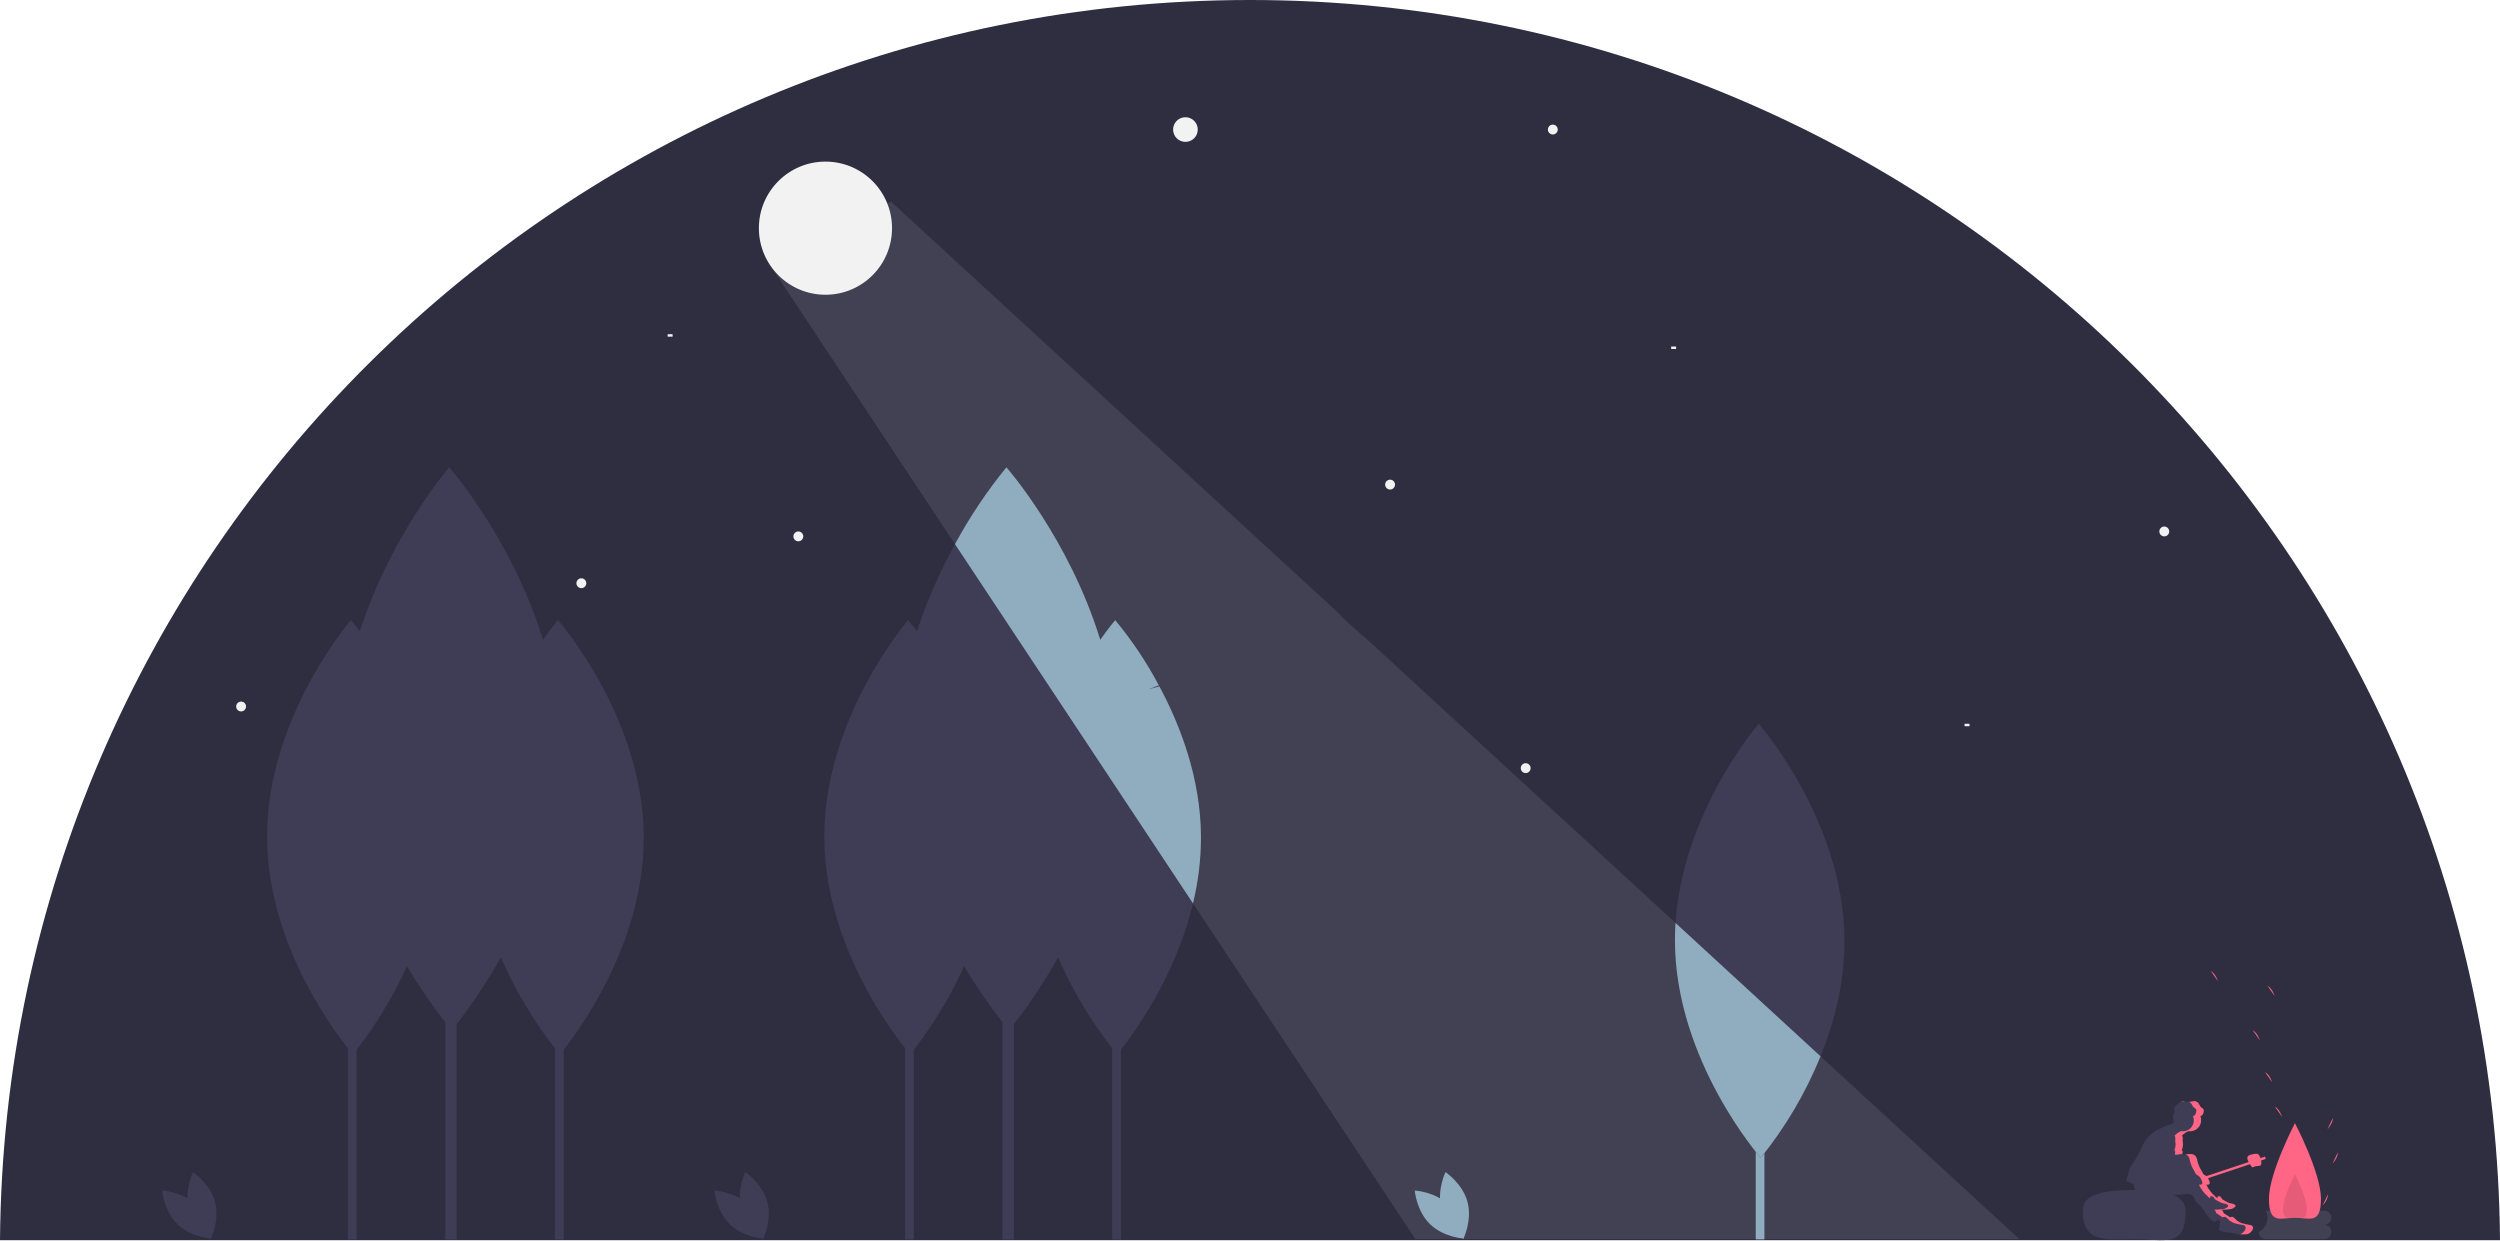
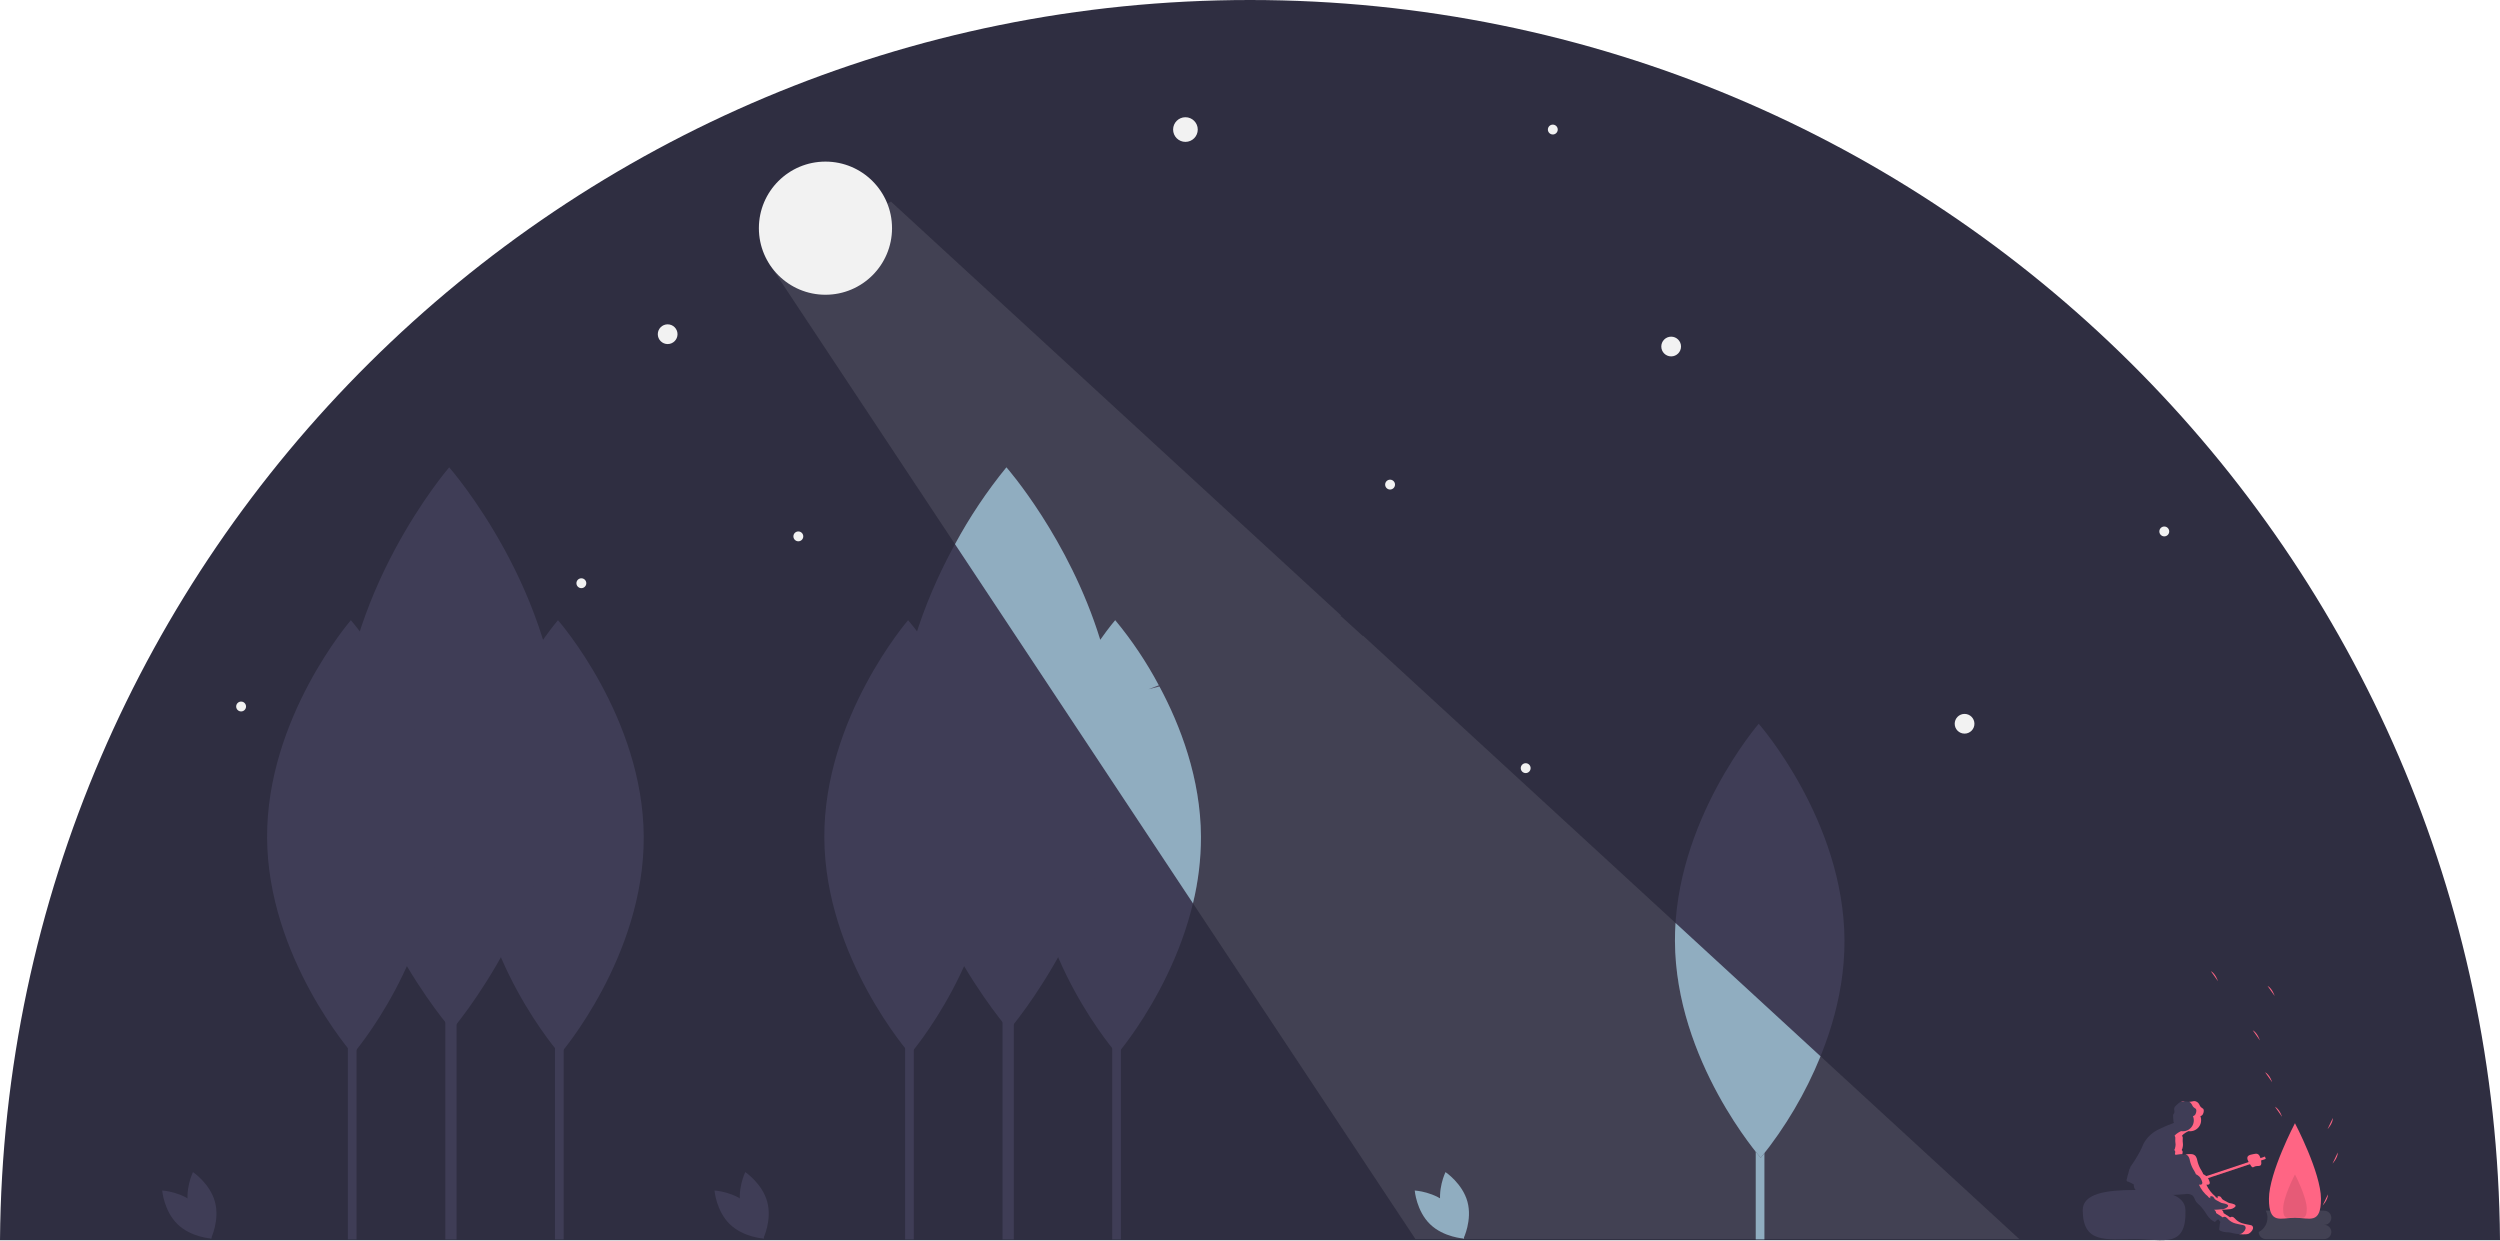
<svg xmlns="http://www.w3.org/2000/svg" data-name="Layer 1" width="1013.949" height="503" viewBox="0 0 1013.949 503">
  <path d="M600,198.5c-278.673,0-504.824,224.834-506.975,503H1106.975C1104.824,423.334,878.673,198.5,600,198.5Z" transform="translate(-93.02536 -198.5)" fill="#2f2e41" />
-   <circle cx="480.788" cy="52.544" r="5" fill="#f2f2f2" />
-   <circle cx="323.788" cy="217.544" r="2" fill="#f2f2f2" />
-   <circle cx="618.788" cy="311.544" r="2" fill="#f2f2f2" />
-   <circle cx="97.788" cy="286.544" r="2" fill="#f2f2f2" />
-   <circle cx="877.788" cy="215.544" r="2" fill="#f2f2f2" />
-   <circle cx="235.788" cy="236.544" r="2" fill="#f2f2f2" />
-   <circle cx="563.788" cy="196.544" r="2" fill="#f2f2f2" />
-   <circle cx="629.788" cy="52.544" r="2" fill="#f2f2f2" />
-   <rect x="211.788" y="288.544" width="2" height="1" fill="#f2f2f2" />
-   <rect x="270.788" y="135.544" width="2" height="1" fill="#f2f2f2" />
-   <rect x="414.788" y="249.544" width="2" height="1" fill="#f2f2f2" />
-   <rect x="796.788" y="293.544" width="2" height="1" fill="#f2f2f2" />
-   <rect x="677.788" y="140.544" width="2" height="1" fill="#f2f2f2" />
+   <circle cx="480.788" cy="52.544" r="5" fill="#f2f2f2">
+     <animate attributeName="r" begin="2" values="5;8;5" dur="10s" repeatCount="indefinite" />
+   </circle>
+   <circle cx="323.788" cy="217.544" r="2" fill="#f2f2f2">
+     <animate attributeName="r" values="2;4;2" dur="10s" repeatCount="indefinite" />
+   </circle>
+   <circle cx="618.788" cy="311.544" r="2" fill="#f2f2f2">
+     <animate attributeName="r" values="2;4;2" dur="10s" repeatCount="indefinite" />
+   </circle>
+   <circle cx="97.788" cy="286.544" r="2" fill="#f2f2f2">
+     <animate attributeName="r" begin="2" values="2;4;2" dur="10s" repeatCount="indefinite" />
+   </circle>
+   <circle cx="877.788" cy="215.544" r="2" fill="#f2f2f2">
+     <animate attributeName="r" values="2;4;2" dur="10s" repeatCount="indefinite" />
+   </circle>
+   <circle cx="235.788" cy="236.544" r="2" fill="#f2f2f2">
+     <animate attributeName="r" begin="2" values="2;4;2" dur="10s" repeatCount="indefinite" />
+   </circle>
+   <circle cx="563.788" cy="196.544" r="2" fill="#f2f2f2">
+     <animate attributeName="r" values="2;4;2" dur="10s" repeatCount="indefinite" />
+   </circle>
+   <circle cx="629.788" cy="52.544" r="2" fill="#f2f2f2">
+     <animate attributeName="r" begin="4" values="2;4;2" dur="10s" repeatCount="indefinite" />
+   </circle>
+   <circle cx="270.788" cy="135.544" r="4" fill="#f2f2f2">
+     <animate attributeName="r" values="4;1;4" dur="10s" repeatCount="indefinite" />
+   </circle>
+   <circle cx="796.788" cy="293.544" r="4" fill="#f2f2f2">
+     <animate attributeName="r" values="4;1;4" dur="10s" repeatCount="indefinite" />
+   </circle>
+   <circle cx="677.788" cy="140.544" r="4" fill="#f2f2f2">
+     <animate attributeName="r" values="4;1;4" dur="10s" repeatCount="indefinite" />
+   </circle>
  <rect x="225.089" y="363.68" width="3.519" height="139.003" fill="#3f3d56" />
  <path d="M354.111,537.894c.224,48.606-33.973,88.167-33.973,88.167s-34.56-39.244-34.784-87.85S319.327,450.044,319.327,450.044,353.887,489.288,354.111,537.894Z" transform="translate(-93.02536 -198.5)" fill="#3f3d56" />
  <rect x="180.61" y="322.472" width="4.562" height="180.211" fill="#3f3d56" />
  <path d="M320.302,501.938c.29,63.015-44.044,114.305-44.044,114.305s-44.806-50.879-45.096-113.894S275.206,388.044,275.206,388.044,320.012,438.923,320.302,501.938Z" transform="translate(-93.02536 -198.5)" fill="#3f3d56" />
  <rect x="712.089" y="363.68" width="3.519" height="139.003" fill="#85a5ba" />
  <path d="M841.111,579.894c.224,48.606-33.973,88.167-33.973,88.167s-34.56-39.244-34.784-87.85S806.327,492.044,806.327,492.044,840.887,531.288,841.111,579.894Z" transform="translate(-93.02536 -198.5)" fill="#3f3d56" />
  <rect x="141.089" y="363.68" width="3.519" height="139.003" fill="#3f3d56" />
  <path d="M270.111,537.894c.224,48.606-33.973,88.167-33.973,88.167s-34.56-39.244-34.784-87.85S235.327,450.044,235.327,450.044,269.887,489.288,270.111,537.894Z" transform="translate(-93.02536 -198.5)" fill="#3f3d56" />
  <rect x="451.089" y="363.68" width="3.519" height="139.003" fill="#3f3d56" />
  <path d="M580.111,537.894c.224,48.606-33.973,88.167-33.973,88.167s-34.56-39.244-34.784-87.85S545.327,450.044,545.327,450.044,579.887,489.288,580.111,537.894Z" transform="translate(-93.02536 -198.5)" fill="#3f3d56" />
  <rect x="406.61" y="322.472" width="4.562" height="180.211" fill="#3f3d56" />
  <path d="M546.302,501.938c.29,63.015-44.044,114.305-44.044,114.305s-44.806-50.879-45.096-113.894S501.206,388.044,501.206,388.044,546.012,438.923,546.302,501.938Z" transform="translate(-93.02536 -198.5)" fill="#3f3d56" />
  <rect x="367.089" y="363.68" width="3.519" height="139.003" fill="#3f3d56" />
  <path d="M496.111,537.894c.224,48.606-33.973,88.167-33.973,88.167s-34.56-39.244-34.784-87.85S461.327,450.044,461.327,450.044,495.887,489.288,496.111,537.894Z" transform="translate(-93.02536 -198.5)" fill="#3f3d56" />
  <path d="M831.387,626.913l-58.804-54.069c-.159,2.43-.241,4.886-.23,7.367.224,48.606,34.784,87.85,34.784,87.85A162.815,162.815,0,0,0,831.387,626.913Z" transform="translate(-93.02536 -198.5)" fill="#85a5ba" />
  <path d="M393.669,688.784c2.015,7.448,8.916,12.06,8.916,12.06s3.634-7.463,1.62-14.91-8.916-12.06-8.916-12.06S391.654,681.336,393.669,688.784Z" transform="translate(-93.02536 -198.5)" fill="#3f3d56" />
  <path d="M396.63,687.183c5.529,5.382,6.204,13.655,6.204,13.655s-8.288-.453-13.817-5.834-6.204-13.655-6.204-13.655S391.101,681.802,396.63,687.183Z" transform="translate(-93.02536 -198.5)" fill="#3f3d56" />
  <path d="M677.669,688.784c2.015,7.448,8.916,12.06,8.916,12.06s3.634-7.463,1.62-14.91-8.916-12.06-8.916-12.06S675.654,681.336,677.669,688.784Z" transform="translate(-93.02536 -198.5)" fill="#85a5ba" />
  <path d="M680.63,687.183c5.529,5.382,6.204,13.655,6.204,13.655s-8.288-.453-13.817-5.834-6.204-13.655-6.204-13.655S675.101,681.802,680.63,687.183Z" transform="translate(-93.02536 -198.5)" fill="#85a5ba" />
  <path d="M169.669,688.784c2.015,7.448,8.916,12.06,8.916,12.06s3.634-7.463,1.62-14.91-8.916-12.06-8.916-12.06S167.654,681.336,169.669,688.784Z" transform="translate(-93.02536 -198.5)" fill="#3f3d56" />
  <path d="M172.63,687.183c5.529,5.382,6.204,13.655,6.204,13.655s-8.288-.453-13.817-5.834-6.204-13.655-6.204-13.655S167.101,681.802,172.63,687.183Z" transform="translate(-93.02536 -198.5)" fill="#3f3d56" />
  <path d="M480.358,419.207,576.868,564.869a113.626,113.626,0,0,0,3.242-26.975c-.109-23.702-8.383-45.175-16.833-60.96l-4.465,1.109,4.199-1.602A155.072,155.072,0,0,0,545.327,450.044s-2.462,2.85-6.059,7.955c-12.68-41.128-38.061-69.955-38.061-69.955A197.509,197.509,0,0,0,480.358,419.207Z" transform="translate(-93.02536 -198.5)" fill="#85a5ba" />
  <path d="M1035.643,695.289a2.878,2.878,0,1,0,0-5.755H1011.983a6.434,6.434,0,0,1-2.878,8.633,2.878,2.878,0,0,0,2.878,2.878h23.66a2.878,2.878,0,1,0,0-5.755Z" transform="translate(-93.02536 -198.5)" fill="#f2f2f2" opacity="0.1" />
  <path d="M979.409,689.351c.404,15.693-9.088,11.693-20.596,11.693s-21,2-21.078-11.693c-.038-6.743,9.397-8.209,20.905-8.209S979.235,682.611,979.409,689.351Z" transform="translate(-93.02536 -198.5)" fill="#3f3d56" />
  <path d="M1006.33,695.553a1.764,1.764,0,0,0-.596-.192,29.826,29.826,0,0,1-3.099-.663,6.529,6.529,0,0,1-2.743-1.526,6.606,6.606,0,0,0-.966-.925,1.162,1.162,0,0,0-1.26-.091.83.83,0,0,0-.112.106q-.214-.142-.429-.283-1.142-.752-2.295-1.487l-.031-.02a1.057,1.057,0,0,0,.002-.365,1.766,1.766,0,0,0-.766-.95c.992-.01,1.99-.1,2.976-.204a3.569,3.569,0,0,0,2.526-.987.686.686,0,0,0,.176-.408c.001-.311-.319-.514-.607-.632a6.101,6.101,0,0,0-1.187-.35,6.495,6.495,0,0,1-.842-.176,4.242,4.242,0,0,1-.709-.335q-.733-.404-1.466-.807a2.238,2.238,0,0,1-.567-.394c-.249-.263-.359-.636-.613-.895-.234-.239-1.179-.553-1.314-.064-.053.193.151.407.175.623a9.908,9.908,0,0,0-1.015-.558c.019-.043.044-.082.06-.127a13.073,13.073,0,0,1-3.76-4.867c.145.003.291.013.436.011a1.115,1.115,0,0,0,.704-.172.769.769,0,0,0,.25-.625,2.117,2.117,0,0,0-.169-.673,5.151,5.151,0,0,0-.973-1.746,5.841,5.841,0,0,0-1.426-1.013l-.084-.047c-.036-.108-.068-.217-.111-.323a17.172,17.172,0,0,0-1.069-1.903,12.452,12.452,0,0,1-1.223-3.257,4.196,4.196,0,0,0-.772-1.916c-.763-.841-2.072-.82-3.2-.693-.644.073-1.285.17-1.925.269-.006-.016-.006-.034-.013-.05a1.311,1.311,0,0,1-.147-.485,2.013,2.013,0,0,1,.091-.408,1.003,1.003,0,0,0-.28-.921c-.027-.026-.053-.054-.079-.082q.106-.249.194-.503a.604.604,0,0,0,.141-.456,4.824,4.824,0,0,0,.183-1.259,13.788,13.788,0,0,1-.101-2.841,1.591,1.591,0,0,0-.25-.657c-.023-.032-.062-.046-.089-.074a4.022,4.022,0,0,1,.671-.697,10.093,10.093,0,0,1,1.574-.998c.133-.073.318-.125.445-.209a4.456,4.456,0,0,0,.589.059,4.489,4.489,0,0,0,4.208-6.123,1.574,1.574,0,0,0,.98-.723,2.945,2.945,0,0,0,.385-1.246,1.304,1.304,0,0,0-.188-.985,2.202,2.202,0,0,0-.573-.401,2.195,2.195,0,0,1-.713-.722c-.126-.209-.217-.437-.331-.653a2.42,2.42,0,0,0-2.091-1.386,9.038,9.038,0,0,0-1.244.248c-1.4.245-2.922-.495-4.22.082a3.928,3.928,0,0,0-.883.589q-.549.452-1.054.953a2.182,2.182,0,0,0-.643.935c-.176.663.243,1.403-.024,2.034a3.071,3.071,0,0,1-.326.511c-.295.432.025,2.119-.007,2.641a.979.979,0,0,0,.181.724.611.611,0,0,0,.131.1,58.574,58.574,0,0,0-6.379,2.711,13.671,13.671,0,0,0-5.92,5.529c-.352.686-.619,1.411-.937,2.112-.424.936-.937,1.828-1.449,2.719-.625,1.086-1.251,2.175-1.974,3.199a18.335,18.335,0,0,0-1.143,1.694,1.625,1.625,0,0,0-.008.257.459.459,0,0,1-.023.241.372.372,0,0,1-.273.156l-.017.044a15.662,15.662,0,0,0-.406,1.601c-.213.859-.553,1.688-.684,2.564a.682.682,0,0,0,.665,1.062c.749.333,1.471.723,2.19,1.117-.011.053-.027.104-.034.158a2.952,2.952,0,0,0,1.564,2.734,8.051,8.051,0,0,0,3.193.868c.431.052.865.076,1.298.12a8.819,8.819,0,0,0,1.999.81,1.853,1.853,0,0,0,.468.073,1.422,1.422,0,0,0,1.069-.602,73.86,73.86,0,0,0,11.154-.228,4.081,4.081,0,0,1,3.01.467c.804.653.966,1.812,1.563,2.658a9.803,9.803,0,0,0,1.454,1.419,21.67,21.67,0,0,1,2.793,3.671,8.241,8.241,0,0,0,3.365,3.106,2.381,2.381,0,0,1,1.044-.909c.111-.066.218-.143.327-.215a4.109,4.109,0,0,0,.511.666c.143.155.286.319.42.487-.004 0-.008-.002-.012-.001-.195.031-.26.274-.282.47q-.128,1.125-.257,2.249a.837.837,0,0,0,.03.445.786.786,0,0,0,.405.336,6.091,6.091,0,0,0,2.219.585c.387.026.777.015,1.164.05a14.058,14.058,0,0,1,1.88.375,17.673,17.673,0,0,0,5.127.401,3.261,3.261,0,0,0,1.04-.197,3.092,3.092,0,0,0,1.026-.795,2.907,2.907,0,0,0,.772-1.237A1.201,1.201,0,0,0,1006.33,695.553Z" transform="translate(-93.02536 -198.5)" fill="#3f3d56" />
  <path d="M978.666,645.319c.166-.029.33-.074.493-.116a3.605,3.605,0,0,0-1.565.151A4.366,4.366,0,0,0,978.666,645.319Z" transform="translate(-93.02536 -198.5)" fill="#ff6584" />
  <path d="M982.001,646.457c.114.216.204.444.331.653a2.195,2.195,0,0,0,.713.722,2.202,2.202,0,0,1,.573.401,1.304,1.304,0,0,1,.188.985,2.945,2.945,0,0,1-.385,1.246,1.574,1.574,0,0,1-.98.723,4.409,4.409,0,0,1-4.796,6.064c-.127.084-.312.136-.445.209a10.093,10.093,0,0,0-1.574.998,4.022,4.022,0,0,0-.671.697c.027.028.066.043.089.074a1.591,1.591,0,0,1,.25.657,13.788,13.788,0,0,0,.101,2.841,4.824,4.824,0,0,1-.183,1.259.604.604,0,0,1-.141.456q-.089.254-.194.503c.026.028.053.057.079.082a1.003,1.003,0,0,1,.28.921,2.013,2.013,0,0,0-.091.408,1.311,1.311,0,0,0,.147.485c.006.016.007.034.013.05.64-.099,1.281-.196,1.925-.269a9.454,9.454,0,0,1,.955-.063.66.66,0,0,1-.04-.203,2.013,2.013,0,0,1,.091-.408,1.003,1.003,0,0,0-.28-.921c-.027-.026-.053-.054-.079-.082q.106-.249.194-.503a.604.604,0,0,0,.141-.456,4.824,4.824,0,0,0,.183-1.259,13.788,13.788,0,0,1-.101-2.841,1.591,1.591,0,0,0-.25-.657c-.023-.032-.062-.046-.089-.074a4.022,4.022,0,0,1,.671-.697,10.093,10.093,0,0,1,1.574-.998c.133-.073.318-.125.445-.209a4.456,4.456,0,0,0,.589.059,4.489,4.489,0,0,0,4.208-6.123,1.574,1.574,0,0,0,.98-.723,2.945,2.945,0,0,0,.385-1.246,1.304,1.304,0,0,0-.188-.985,2.202,2.202,0,0,0-.573-.401,2.195,2.195,0,0,1-.713-.722c-.126-.209-.217-.437-.331-.653a2.42,2.42,0,0,0-2.091-1.386,9.038,9.038,0,0,0-1.244.248,3.784,3.784,0,0,1-.693.046A2.792,2.792,0,0,1,982.001,646.457Z" transform="translate(-93.02536 -198.5)" fill="#ff6584" />
  <path d="M1006.33,695.553a1.764,1.764,0,0,0-.596-.192,29.826,29.826,0,0,1-3.099-.663,6.529,6.529,0,0,1-2.743-1.526,6.606,6.606,0,0,0-.966-.925,1.162,1.162,0,0,0-1.26-.091.83.83,0,0,0-.112.106q-.214-.142-.429-.283-1.142-.752-2.295-1.487l-.031-.02a1.057,1.057,0,0,0,.002-.365,1.766,1.766,0,0,0-.766-.95c.992-.01,1.99-.1,2.976-.204a3.569,3.569,0,0,0,2.526-.987.686.686,0,0,0,.176-.408c.001-.311-.319-.514-.607-.632a6.101,6.101,0,0,0-1.187-.35,6.495,6.495,0,0,1-.842-.176,4.242,4.242,0,0,1-.709-.335q-.733-.404-1.466-.807a2.238,2.238,0,0,1-.567-.394c-.249-.263-.359-.636-.613-.895-.234-.239-1.179-.553-1.314-.064-.053.193.151.407.175.623a9.908,9.908,0,0,0-1.015-.558c.019-.043.044-.082.06-.127a13.073,13.073,0,0,1-3.76-4.867c.145.003.291.013.436.011a1.115,1.115,0,0,0,.704-.172.769.769,0,0,0,.25-.625,2.117,2.117,0,0,0-.169-.673,5.151,5.151,0,0,0-.973-1.746,5.841,5.841,0,0,0-1.426-1.013l-.084-.047c-.036-.108-.068-.217-.111-.323a17.172,17.172,0,0,0-1.069-1.903,12.452,12.452,0,0,1-1.223-3.257,4.196,4.196,0,0,0-.772-1.916c-.763-.841-2.072-.82-3.2-.693-.252.028-.503.071-.754.105a2.132,2.132,0,0,1,.954.587,4.196,4.196,0,0,1,.772,1.916,12.452,12.452,0,0,0,1.223,3.257,17.172,17.172,0,0,1,1.069,1.903c.043.106.076.215.111.323l.084.047a5.841,5.841,0,0,1,1.426,1.013,5.151,5.151,0,0,1,.973,1.746,2.117,2.117,0,0,1,.169.673.769.769,0,0,1-.25.625,1.115,1.115,0,0,1-.704.172c-.145.001-.291-.008-.436-.011a13.073,13.073,0,0,0,3.76,4.867c-.016.045-.042.084-.06.127a9.908,9.908,0,0,1,1.015.558c-.025-.216-.229-.43-.175-.623.135-.489,1.081-.175,1.314.064.254.259.364.631.613.895a2.238,2.238,0,0,0,.567.394q.733.403,1.466.807a4.242,4.242,0,0,0,.709.335,6.495,6.495,0,0,0,.842.176,6.101,6.101,0,0,1,1.187.35c.287.118.608.321.607.632a.686.686,0,0,1-.176.408,3.569,3.569,0,0,1-2.526.987c-.986.104-1.983.195-2.976.204a1.766,1.766,0,0,1,.766.95,1.057,1.057,0,0,1-.002.365l.031.02q1.153.735,2.295,1.487.215.141.429.283a.83.83,0,0,1,.112-.106,1.162,1.162,0,0,1,1.26.091,6.606,6.606,0,0,1,.966.925,6.529,6.529,0,0,0,2.743,1.526,29.826,29.826,0,0,0,3.099.663,1.764,1.764,0,0,1,.596.192,1.201,1.201,0,0,1,.443,1.305,2.907,2.907,0,0,1-.772,1.237,3.092,3.092,0,0,1-1.026.795,2.675,2.675,0,0,1-.761.167,17.649,17.649,0,0,0,2.721.03,3.261,3.261,0,0,0,1.04-.197,3.092,3.092,0,0,0,1.026-.795,2.907,2.907,0,0,0,.772-1.237A1.201,1.201,0,0,0,1006.33,695.553Z" transform="translate(-93.02536 -198.5)" fill="#ff6584" />
  <path d="M989.694,693.049c.05.045.098.092.149.136-.037-.054-.078-.106-.111-.161Z" transform="translate(-93.02536 -198.5)" fill="#ff6584" />
  <path d="M1034.364,684.738c0,10.595-4.724,7.673-10.551,7.673s-10.551,2.921-10.551-7.673,10.551-30.694,10.551-30.694S1034.364,674.143,1034.364,684.738Z" transform="translate(-93.02536 -198.5)" fill="#ff6584" />
  <path d="M1028.609,688.791c0,4.816-2.147,3.488-4.796,3.488s-4.796,1.328-4.796-3.488,4.796-13.952,4.796-13.952S1028.609,683.976,1028.609,688.791Z" transform="translate(-93.02536 -198.5)" opacity="0.1" />
-   <path d="M1037.038,656.428s2.192-2.279,2.148-4.515" transform="translate(-93.02536 -198.5)" fill="#ff6584" />
-   <path d="M1014.575,637.436s-.915-3.027-2.886-4.083" transform="translate(-93.02536 -198.5)" fill="#ff6584" />
-   <path d="M992.575,596.436s-.915-3.027-2.886-4.083" transform="translate(-93.02536 -198.5)" fill="#ff6584" />
-   <path d="M1018.575,651.436s-.915-3.027-2.886-4.083" transform="translate(-93.02536 -198.5)" fill="#ff6584" />
-   <path d="M1015.575,602.436s-.915-3.027-2.886-4.083" transform="translate(-93.02536 -198.5)" fill="#ff6584" />
-   <path d="M1009.575,620.436s-.915-3.027-2.886-4.083" transform="translate(-93.02536 -198.5)" fill="#ff6584" />
-   <path d="M1035.038,687.428s2.192-2.279,2.148-4.515" transform="translate(-93.02536 -198.5)" fill="#ff6584" />
-   <path d="M1039.038,670.428s2.192-2.279,2.148-4.515" transform="translate(-93.02536 -198.5)" fill="#ff6584" />
+   <path d="M1037.038,656.428s2.192-2.279,2.148-4.515" transform="translate(-93.02536 -198.5)" fill="#ff6584">
+     <animateMotion dur="10s" repeatCount="indefinite" path="m 0 0 c 0 -10 -20 -20 -20 -30 c 0 -10 40 -20 40 -40 c 0 -20 -26.667 -26.667 -40 -40" />
+   </path>
+   <path d="M1014.575,637.436s-.915-3.027-2.886-4.083" transform="translate(-93.02536 -198.5)" fill="#ff6584">
+     <animateMotion dur="10s" begin="2s" repeatCount="indefinite" path="m 0 0 c 0 -10 -20 -20 -20 -30 c 0 -10 40 -20 40 -40 c 0 -20 -26.667 -26.667 -40 -40" />
+   </path>
+   <path d="M992.575,596.436s-.915-3.027-2.886-4.083" transform="translate(-93.02536 -198.5)" fill="#ff6584">
+     <animateMotion dur="10s" begin="3s" repeatCount="indefinite" path="m 0 0 c 0 -10 -20 -20 -20 -30 c 0 -10 40 -20 40 -40 c 0 -20 -26.667 -26.667 -40 -40" />
+   </path>
+   <path d="M1018.575,651.436s-.915-3.027-2.886-4.083" transform="translate(-93.02536 -198.5)" fill="#ff6584">
+     <animateMotion dur="10s" begin="4s" repeatCount="indefinite" path="m 0 0 c 0 -10 -20 -20 -20 -30 c 0 -10 40 -20 40 -40 c 0 -20 -26.667 -26.667 -40 -40" />
+   </path>
+   <path d="M1015.575,602.436s-.915-3.027-2.886-4.083" transform="translate(-93.02536 -198.5)" fill="#ff6584">
+     <animateMotion dur="10s" begin="5s" repeatCount="indefinite" path="m 0 0 c 0 -10 -20 -20 -20 -30 c 0 -10 40 -20 40 -40 c 0 -20 -26.667 -26.667 -40 -40" />
+   </path>
+   <path d="M1009.575,620.436s-.915-3.027-2.886-4.083" transform="translate(-93.02536 -198.5)" fill="#ff6584">
+     <animateMotion dur="10s" begin="6s" repeatCount="indefinite" path="m 0 0 c 0 -10 -20 -20 -20 -30 c 0 -10 40 -20 40 -40 c 0 -20 -26.667 -26.667 -40 -40" />
+   </path>
+   <path d="M1035.038,687.428s2.192-2.279,2.148-4.515" transform="translate(-93.02536 -198.5)" fill="#ff6584">
+     <animateMotion dur="10s" begin="7s" repeatCount="indefinite" path="m 0 0 c 0 -10 -20 -20 -20 -30 c 0 -10 40 -20 40 -40 c 0 -20 -26.667 -26.667 -40 -40" />
+   </path>
+   <path d="M1039.038,670.428s2.192-2.279,2.148-4.515" transform="translate(-93.02536 -198.5)" fill="#ff6584">
+     <animateMotion dur="10s" begin="8s" repeatCount="indefinite" path="m 0 0 c 0 -10 -20 -20 -20 -30 c 0 -10 40 -20 40 -40 c 0 -20 -26.667 -26.667 -40 -40" />
+   </path>
  <rect x="987.164" y="671.544" width="25.298" height="1.001" transform="translate(-254.2372 152.1557) rotate(-18.43495)" fill="#ff6584" />
  <path d="M1009.912,668.523c.901,3.521-.612,2.68-1.991,2.965s-1.108,1.555-3.004-1.931c-1.311-2.411.612-2.68,1.991-2.965S1009.297,666.119,1009.912,668.523Z" transform="translate(-93.02536 -198.5)" fill="#ff6584" />
  <polygon points="574.728 277.957 574.728 277.957 574.727 277.956 552.908 257.894 552.712 257.943 543.975 250 543.553 249.877 544.008 249.704 451.089 164.271 451.089 164.271 361.353 81.762 315.628 106.016 311.888 106.844 366.685 189.544 574.068 502.544 818.988 502.544 574.728 277.957" fill="#f2f2f2" opacity="0.1" />
  <circle cx="334.788" cy="92.544" r="27" fill="#f2f2f2" />
</svg>
